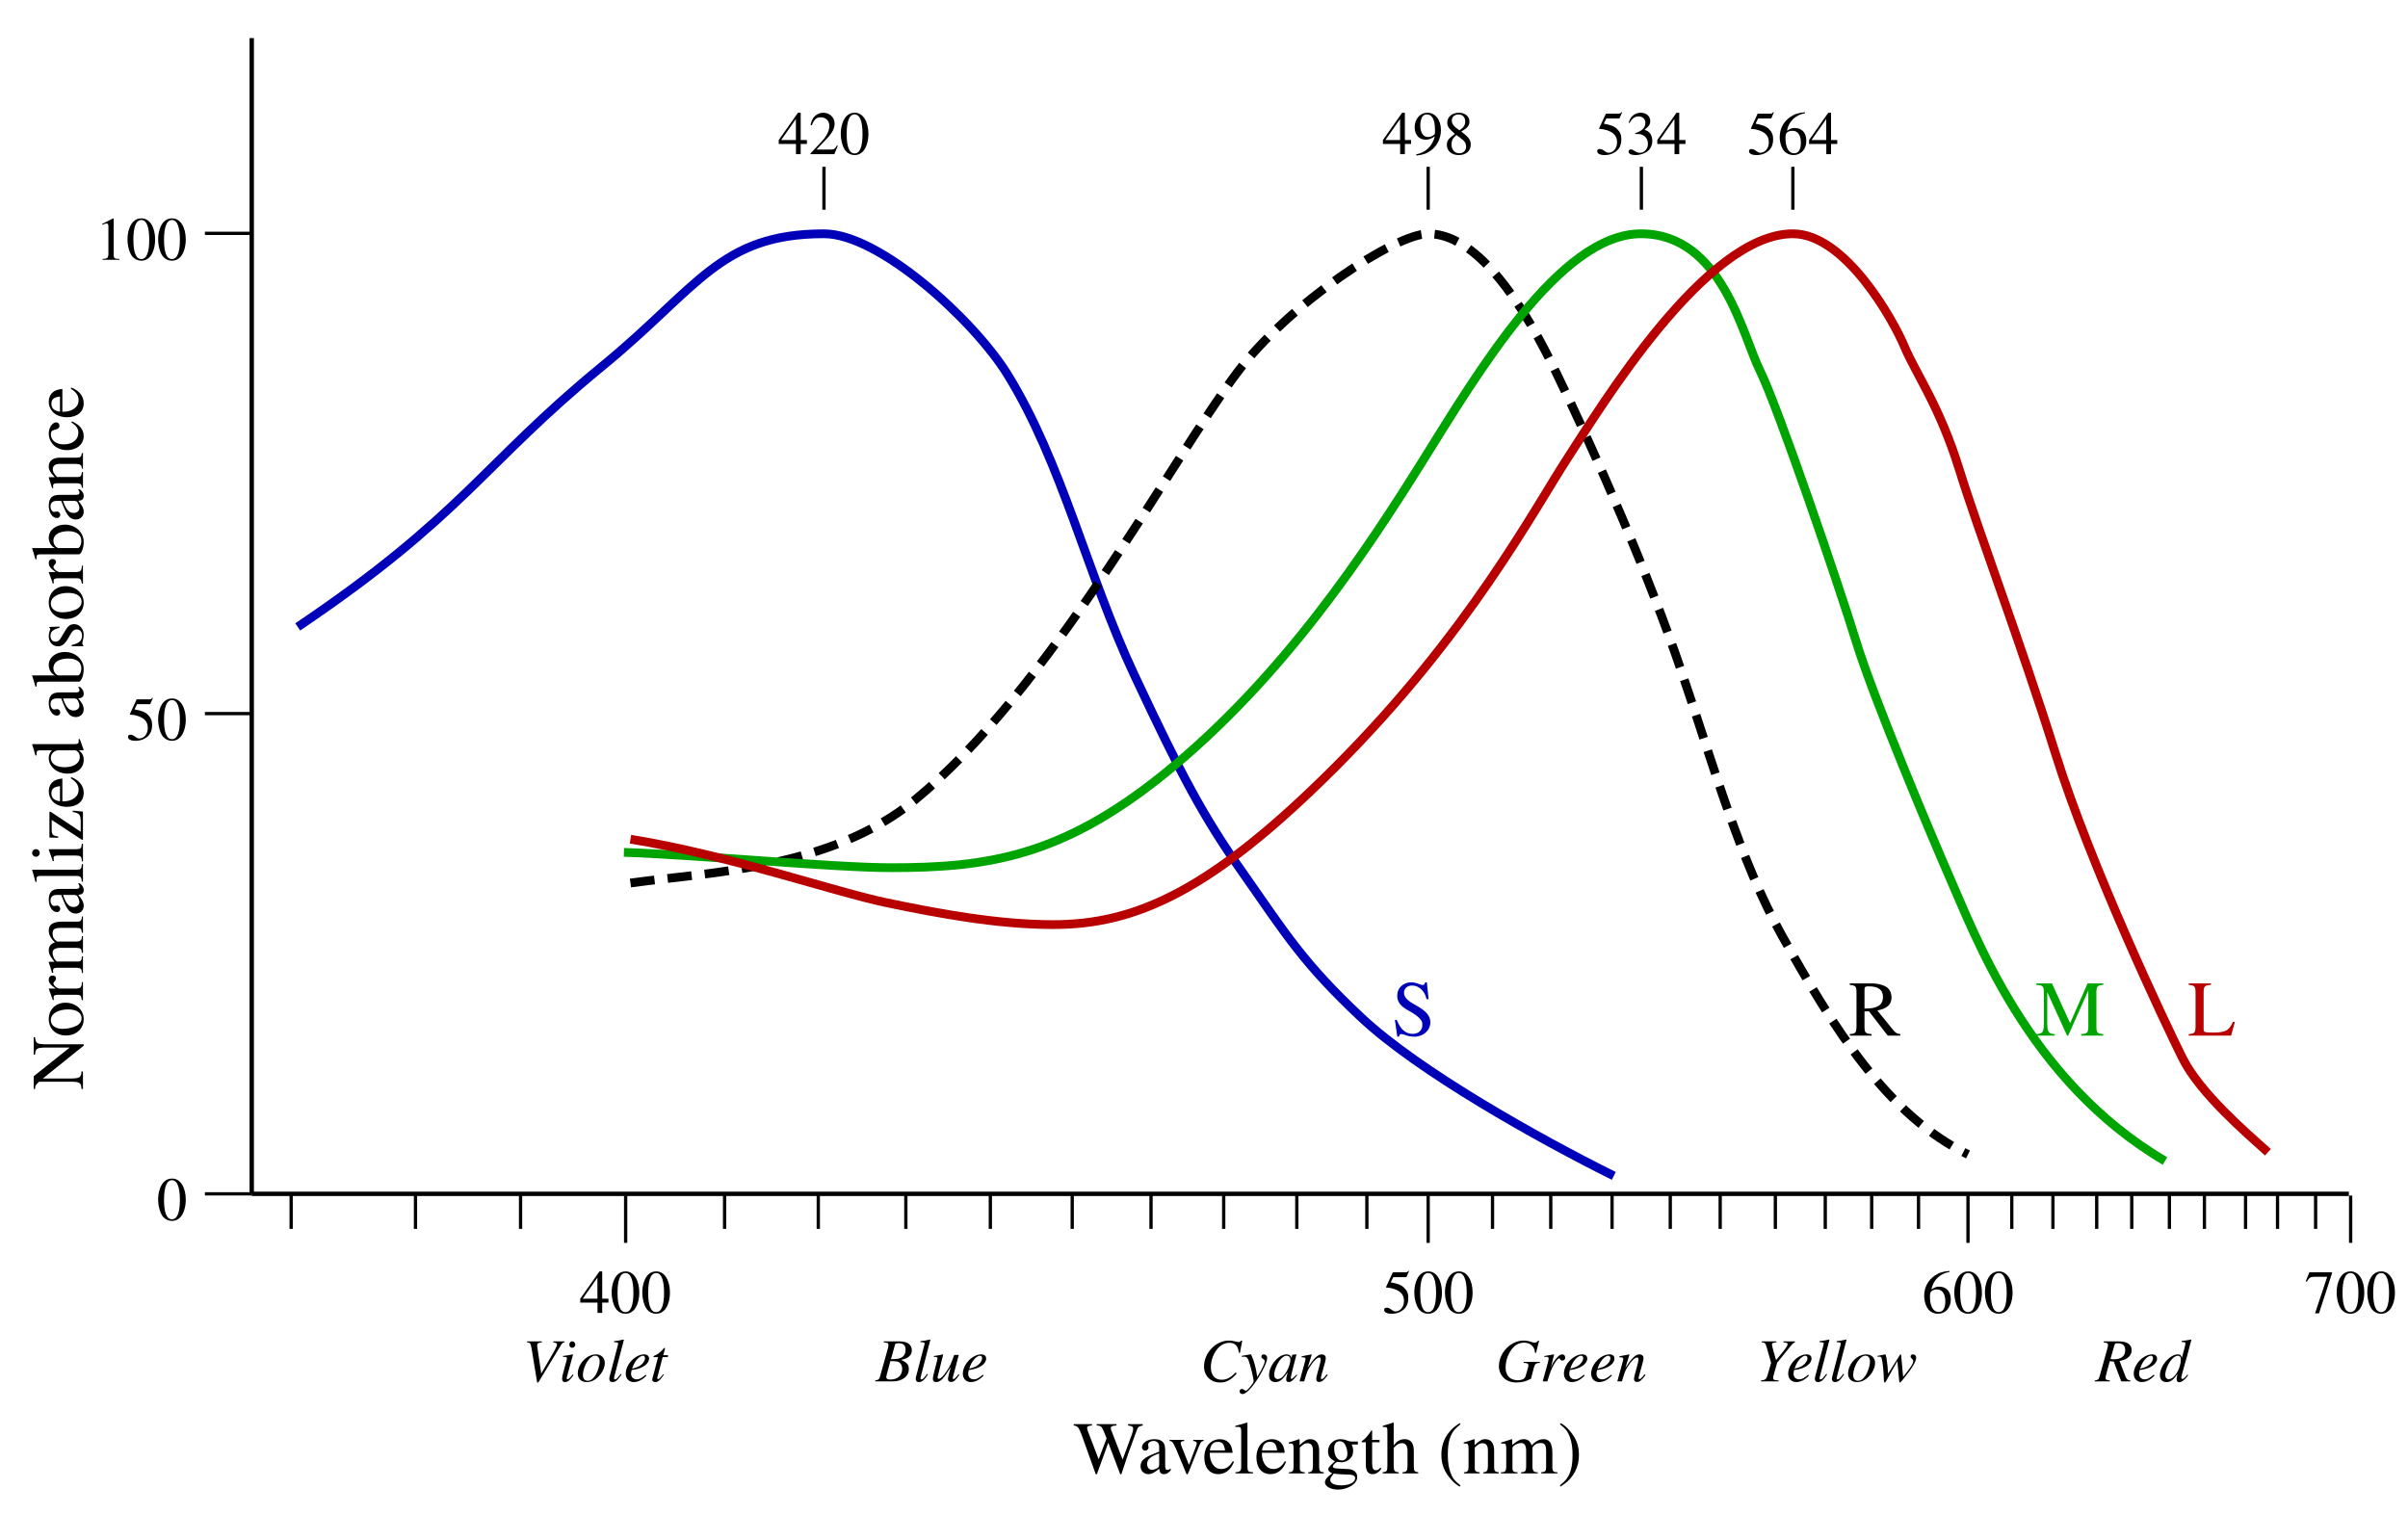
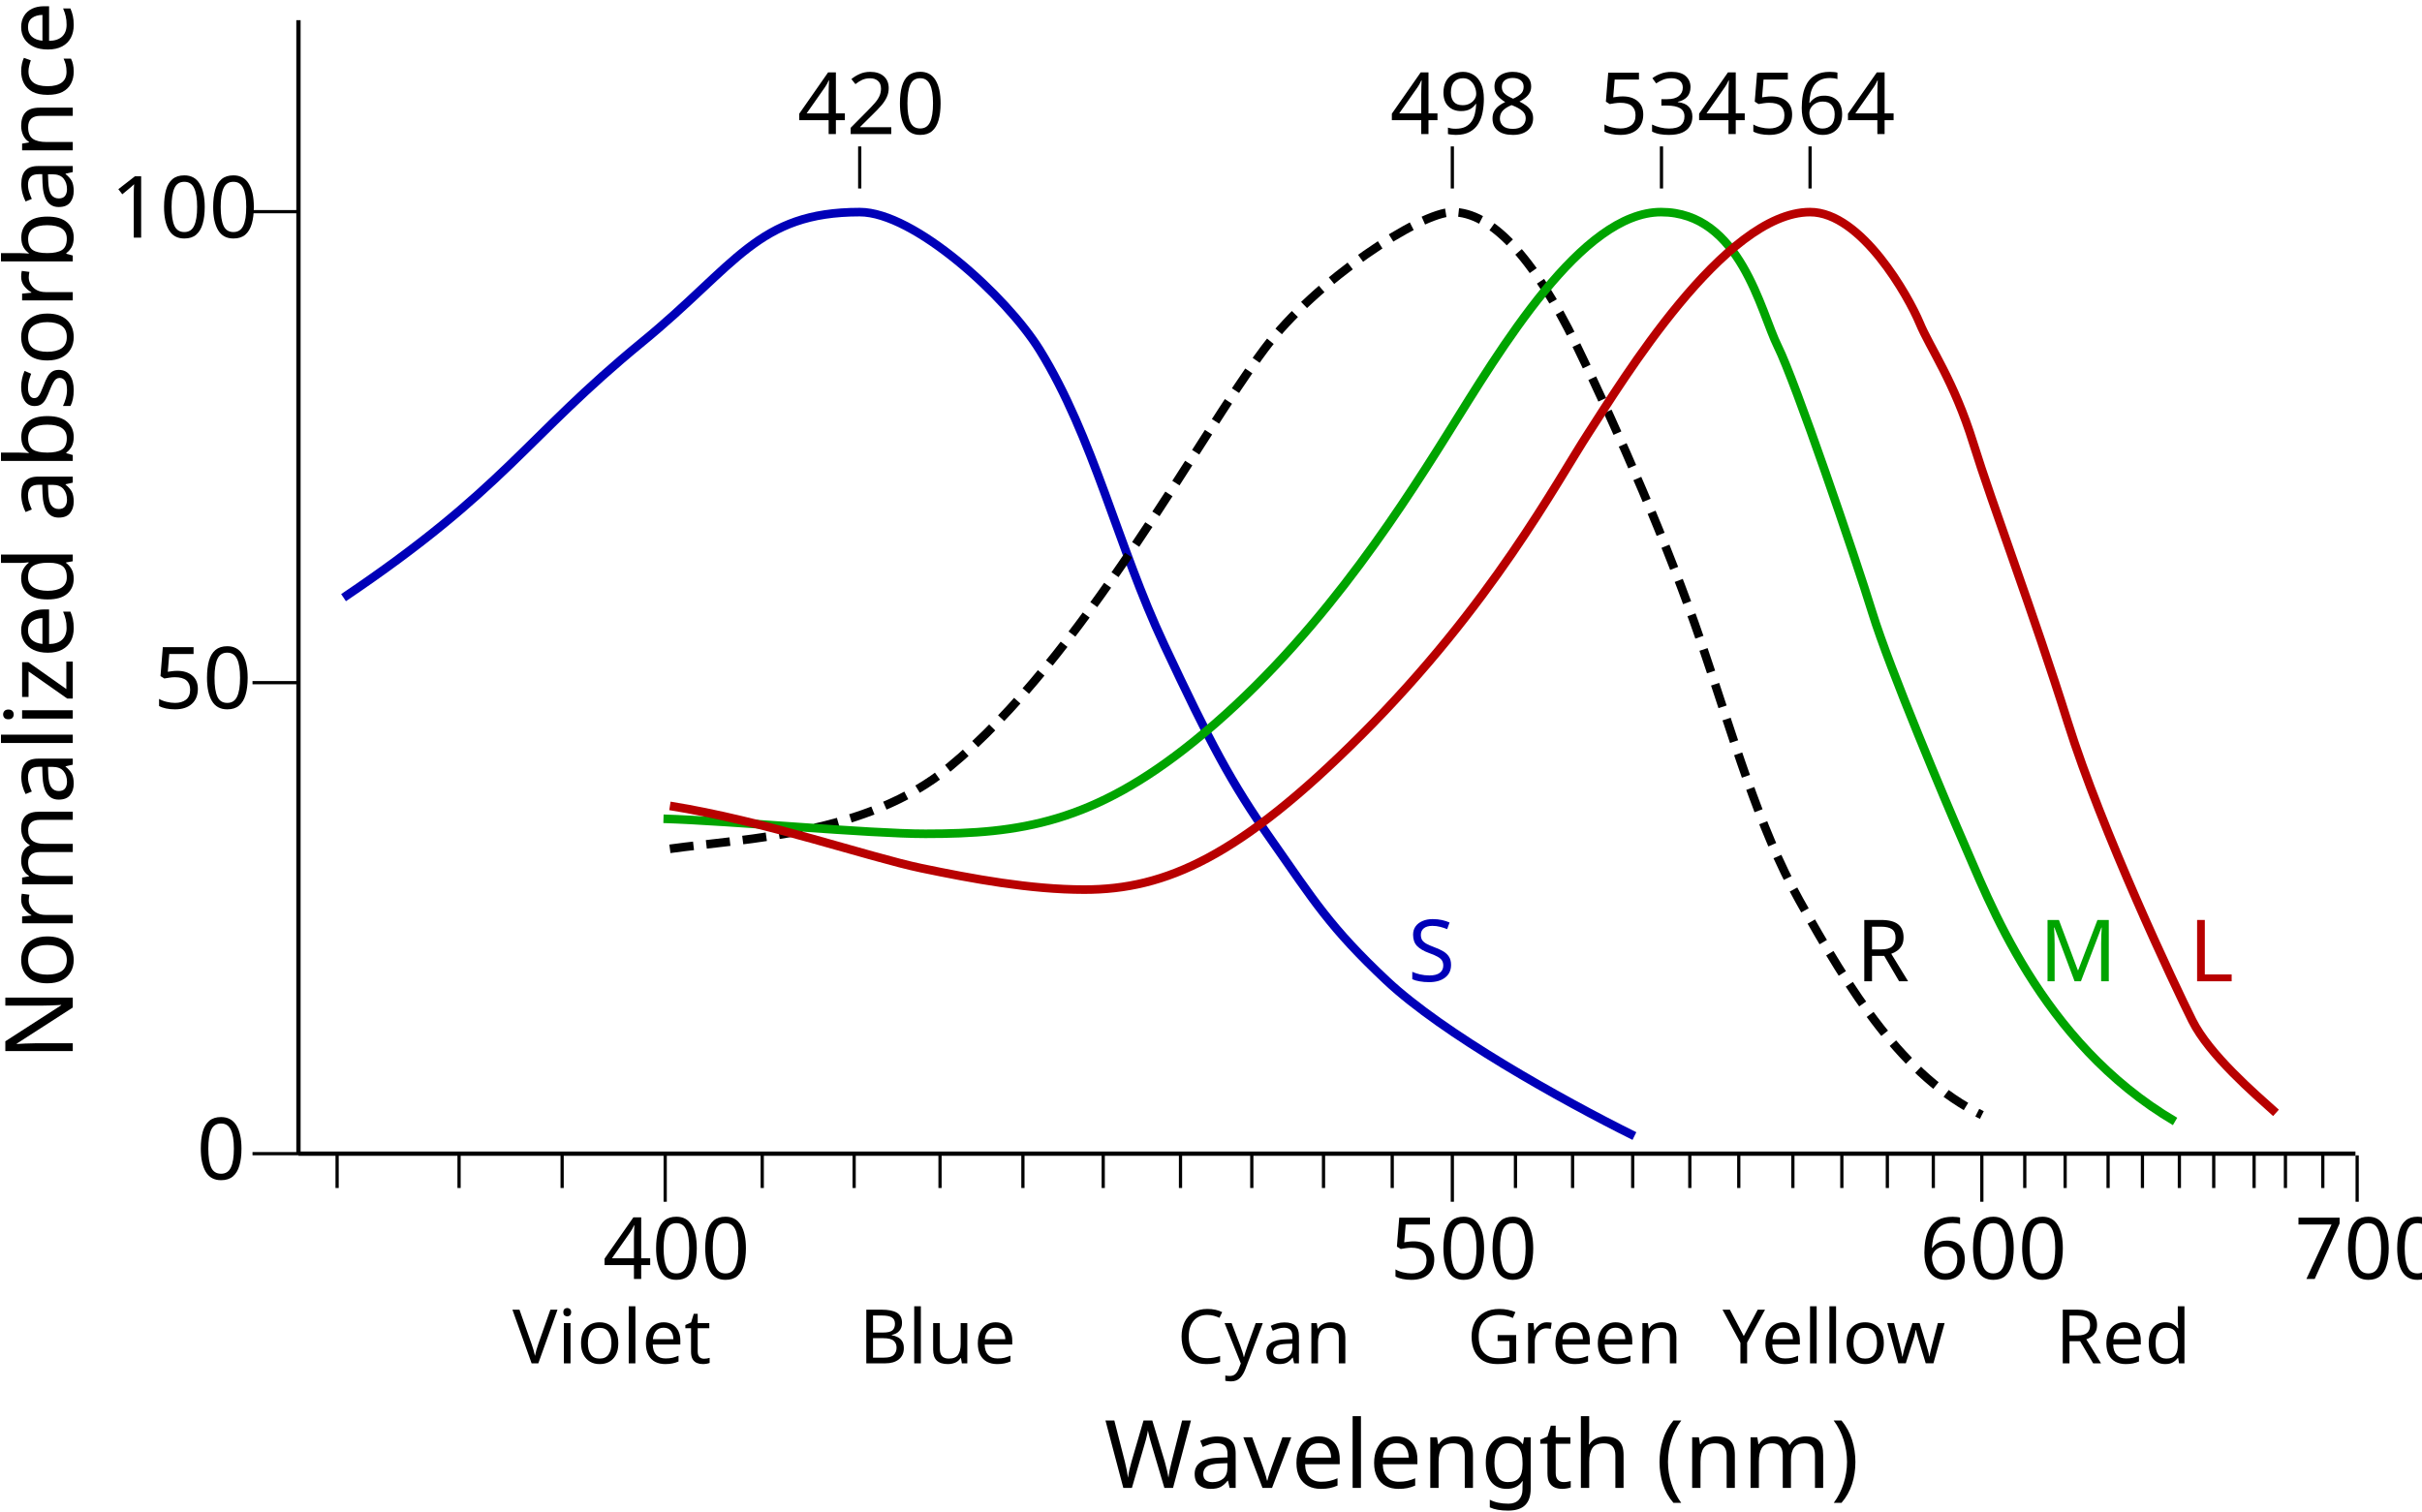
- <svg xmlns="http://www.w3.org/2000/svg" version="1.1" width="550" height="346" viewBox="0 0 550 346" style="overflow:visible;enable-background:new 0 0 550 346;">
-   <g id="Layer_2">
-     <line style="fill:none;stroke:#000000;" x1="57.5" y1="8.7" x2="57.5" y2="272.7" />
-     <line style="fill:none;stroke:#000000;" x1="57.5" y1="272.7" x2="536.5" y2="272.7" />
-     <line style="fill:none;stroke:#000000;stroke-width:0.75;" x1="66.5" y1="272.7" x2="66.5" y2="280.7" />
-     <line style="fill:none;stroke:#000000;stroke-width:0.75;" x1="118.9" y1="272.7" x2="118.9" y2="280.7" />
-     <line style="fill:none;stroke:#000000;stroke-width:0.75;" x1="186.9" y1="272.7" x2="186.9" y2="280.7" />
-     <line style="fill:none;stroke:#000000;stroke-width:0.75;" x1="226.2" y1="272.7" x2="226.2" y2="280.7" />
-     <line style="fill:none;stroke:#000000;stroke-width:0.75;" x1="244.9" y1="272.7" x2="244.9" y2="280.7" />
-     <line style="fill:none;stroke:#000000;stroke-width:0.75;" x1="279.5" y1="272.7" x2="279.5" y2="280.7" />
-     <line style="fill:none;stroke:#000000;stroke-width:0.75;" x1="312.2" y1="272.7" x2="312.2" y2="280.7" />
-     <line style="fill:none;stroke:#000000;stroke-width:0.75;" x1="354.2" y1="272.7" x2="354.2" y2="280.7" />
-     <line style="fill:none;stroke:#000000;stroke-width:0.75;" x1="381.5" y1="272.7" x2="381.5" y2="280.7" />
-     <line style="fill:none;stroke:#000000;stroke-width:0.75;" x1="405.5" y1="272.7" x2="405.5" y2="280.7" />
-     <line style="fill:none;stroke:#000000;stroke-width:0.75;" x1="459.5" y1="272.7" x2="459.5" y2="280.7" />
-     <line style="fill:none;stroke:#000000;stroke-width:0.75;" x1="536.9" y1="273.1" x2="536.9" y2="283.9" />
-     <line style="fill:none;stroke:#000000;stroke-width:0.75;" x1="528.9" y1="272.7" x2="528.9" y2="280.7" />
-     <line style="fill:none;stroke:#000000;stroke-width:0.75;" x1="520.2" y1="272.7" x2="520.2" y2="280.7" />
-     <line style="fill:none;stroke:#000000;stroke-width:0.75;" x1="503.5" y1="272.7" x2="503.5" y2="280.7" />
-     <line style="fill:none;stroke:#000000;stroke-width:0.75;" x1="427.5" y1="272.7" x2="427.5" y2="280.7" />
-     <line style="fill:none;stroke:#000000;stroke-width:0.75;" x1="262.9" y1="272.7" x2="262.9" y2="280.7" />
-     <line style="fill:none;stroke:#000000;stroke-width:0.75;" x1="296.2" y1="272.7" x2="296.2" y2="280.7" />
-     <line style="fill:none;stroke:#000000;stroke-width:0.75;" x1="340.9" y1="272.7" x2="340.9" y2="280.7" />
-     <line style="fill:none;stroke:#000000;stroke-width:0.75;" x1="368.2" y1="272.7" x2="368.2" y2="280.7" />
-     <line style="fill:none;stroke:#000000;stroke-width:0.75;" x1="392.9" y1="272.7" x2="392.9" y2="280.7" />
-     <line style="fill:none;stroke:#000000;stroke-width:0.75;" x1="449.5" y1="273.1" x2="449.5" y2="283.9" />
-     <line style="fill:none;stroke:#000000;stroke-width:0.75;" x1="495.5" y1="272.7" x2="495.5" y2="280.7" />
-     <line style="fill:none;stroke:#000000;stroke-width:0.75;" x1="478.9" y1="272.7" x2="478.9" y2="280.7" />
-     <line style="fill:none;stroke:#000000;stroke-width:0.75;" x1="512.9" y1="272.7" x2="512.9" y2="280.7" />
-     <line style="fill:none;stroke:#000000;stroke-width:0.75;" x1="468.9" y1="272.7" x2="468.9" y2="280.7" />
-     <line style="fill:none;stroke:#000000;stroke-width:0.75;" x1="416.9" y1="272.7" x2="416.9" y2="280.7" />
-     <line style="fill:none;stroke:#000000;stroke-width:0.75;" x1="438.2" y1="272.7" x2="438.2" y2="280.7" />
-     <line style="fill:none;stroke:#000000;stroke-width:0.75;" x1="486.9" y1="272.7" x2="486.9" y2="280.7" />
-     <line style="fill:none;stroke:#000000;stroke-width:0.75;" x1="326.2" y1="273.1" x2="326.2" y2="283.9" />
-     <line style="fill:none;stroke:#000000;stroke-width:0.75;" x1="165.5" y1="272.7" x2="165.5" y2="280.7" />
-     <line style="fill:none;stroke:#000000;stroke-width:0.75;" x1="206.9" y1="272.7" x2="206.9" y2="280.7" />
-     <line style="fill:none;stroke:#000000;stroke-width:0.75;" x1="94.9" y1="272.7" x2="94.9" y2="280.7" />
-     <line style="fill:none;stroke:#000000;stroke-width:0.75;" x1="142.9" y1="273.1" x2="142.9" y2="283.9" />
-     <line style="fill:none;stroke:#000000;stroke-width:0.75;" x1="57.5" y1="272.7" x2="46.8" y2="272.7" />
-     <line style="fill:none;stroke:#000000;stroke-width:0.75;" x1="57.5" y1="163" x2="46.8" y2="163" />
-     <line style="fill:none;stroke:#000000;stroke-width:0.75;" x1="57.5" y1="53.3" x2="46.8" y2="53.3" />
-     <text transform="matrix(1 0 0 1 132.3608 299.8862)" style="font-family:'Nimbus Roman No9 L',Times,serif; font-size:14;">400</text>
-     <text transform="matrix(1 0 0 1 119.3262 315.5415)">
-       <tspan x="0" y="0" style="font-family:'Nimbus Roman No9 L',Times,serif; font-style:italic; font-size:14;">Violet</tspan>
+ <svg xmlns="http://www.w3.org/2000/svg" id="svg2" style="overflow:visible" viewBox="0 0 564 352" height="352" width="564" version="1.1">
+   <defs id="defs157" />
+   <g transform="translate(0,6)" id="Layer_2">
+     <line id="line5" y2="262.7" x2="69.5" y1="-1.3" x1="69.5" style="fill:none;stroke:#000000" />
+     <line id="line7" y2="262.7" x2="548.5" y1="262.7" x1="69.5" style="fill:none;stroke:#000000" />
+     <line id="line9" y2="270.7" x2="78.5" y1="262.7" x1="78.5" style="fill:none;stroke:#000000;stroke-width:0.75" />
+     <line id="line11" y2="270.7" x2="130.9" y1="262.7" x1="130.9" style="fill:none;stroke:#000000;stroke-width:0.75" />
+     <line id="line13" y2="270.7" x2="198.9" y1="262.7" x1="198.9" style="fill:none;stroke:#000000;stroke-width:0.75" />
+     <line id="line15" y2="270.7" x2="238.2" y1="262.7" x1="238.2" style="fill:none;stroke:#000000;stroke-width:0.75" />
+     <line id="line17" y2="270.7" x2="256.9" y1="262.7" x1="256.9" style="fill:none;stroke:#000000;stroke-width:0.75" />
+     <line id="line19" y2="270.7" x2="291.5" y1="262.7" x1="291.5" style="fill:none;stroke:#000000;stroke-width:0.75" />
+     <line id="line21" y2="270.7" x2="324.2" y1="262.7" x1="324.2" style="fill:none;stroke:#000000;stroke-width:0.75" />
+     <line id="line23" y2="270.7" x2="366.2" y1="262.7" x1="366.2" style="fill:none;stroke:#000000;stroke-width:0.75" />
+     <line id="line25" y2="270.7" x2="393.5" y1="262.7" x1="393.5" style="fill:none;stroke:#000000;stroke-width:0.75" />
+     <line id="line27" y2="270.7" x2="417.5" y1="262.7" x1="417.5" style="fill:none;stroke:#000000;stroke-width:0.75" />
+     <line id="line29" y2="270.7" x2="471.5" y1="262.7" x1="471.5" style="fill:none;stroke:#000000;stroke-width:0.75" />
+     <line id="line31" y2="273.9" x2="548.9" y1="263.1" x1="548.9" style="fill:none;stroke:#000000;stroke-width:0.75" />
+     <line id="line33" y2="270.7" x2="540.9" y1="262.7" x1="540.9" style="fill:none;stroke:#000000;stroke-width:0.75" />
+     <line id="line35" y2="270.7" x2="532.2" y1="262.7" x1="532.2" style="fill:none;stroke:#000000;stroke-width:0.75" />
+     <line id="line37" y2="270.7" x2="515.5" y1="262.7" x1="515.5" style="fill:none;stroke:#000000;stroke-width:0.75" />
+     <line id="line39" y2="270.7" x2="439.5" y1="262.7" x1="439.5" style="fill:none;stroke:#000000;stroke-width:0.75" />
+     <line id="line41" y2="270.7" x2="274.9" y1="262.7" x1="274.9" style="fill:none;stroke:#000000;stroke-width:0.75" />
+     <line id="line43" y2="270.7" x2="308.2" y1="262.7" x1="308.2" style="fill:none;stroke:#000000;stroke-width:0.75" />
+     <line id="line45" y2="270.7" x2="352.9" y1="262.7" x1="352.9" style="fill:none;stroke:#000000;stroke-width:0.75" />
+     <line id="line47" y2="270.7" x2="380.2" y1="262.7" x1="380.2" style="fill:none;stroke:#000000;stroke-width:0.75" />
+     <line id="line49" y2="270.7" x2="404.9" y1="262.7" x1="404.9" style="fill:none;stroke:#000000;stroke-width:0.75" />
+     <line id="line51" y2="273.9" x2="461.5" y1="263.1" x1="461.5" style="fill:none;stroke:#000000;stroke-width:0.75" />
+     <line id="line53" y2="270.7" x2="507.5" y1="262.7" x1="507.5" style="fill:none;stroke:#000000;stroke-width:0.75" />
+     <line id="line55" y2="270.7" x2="490.9" y1="262.7" x1="490.9" style="fill:none;stroke:#000000;stroke-width:0.75" />
+     <line id="line57" y2="270.7" x2="524.9" y1="262.7" x1="524.9" style="fill:none;stroke:#000000;stroke-width:0.75" />
+     <line id="line59" y2="270.7" x2="480.9" y1="262.7" x1="480.9" style="fill:none;stroke:#000000;stroke-width:0.75" />
+     <line id="line61" y2="270.7" x2="428.9" y1="262.7" x1="428.9" style="fill:none;stroke:#000000;stroke-width:0.75" />
+     <line id="line63" y2="270.7" x2="450.2" y1="262.7" x1="450.2" style="fill:none;stroke:#000000;stroke-width:0.75" />
+     <line id="line65" y2="270.7" x2="498.9" y1="262.7" x1="498.9" style="fill:none;stroke:#000000;stroke-width:0.75" />
+     <line id="line67" y2="273.9" x2="338.2" y1="263.1" x1="338.2" style="fill:none;stroke:#000000;stroke-width:0.75" />
+     <line id="line69" y2="270.7" x2="177.5" y1="262.7" x1="177.5" style="fill:none;stroke:#000000;stroke-width:0.75" />
+     <line id="line71" y2="270.7" x2="218.9" y1="262.7" x1="218.9" style="fill:none;stroke:#000000;stroke-width:0.75" />
+     <line id="line73" y2="270.7" x2="106.9" y1="262.7" x1="106.9" style="fill:none;stroke:#000000;stroke-width:0.75" />
+     <line id="line75" y2="273.9" x2="154.9" y1="263.1" x1="154.9" style="fill:none;stroke:#000000;stroke-width:0.75" />
+     <line id="line77" y2="262.7" x2="58.8" y1="262.7" x1="69.5" style="fill:none;stroke:#000000;stroke-width:0.75" />
+     <line id="line79" y2="153" x2="58.8" y1="153" x1="69.5" style="fill:none;stroke:#000000;stroke-width:0.75" />
+     <line id="line81" y2="43.3" x2="58.8" y1="43.3" x1="69.5" style="fill:none;stroke:#000000;stroke-width:0.75" />
+     <text y="291.886" x="140.361" id="text83" style="font-style:normal;font-variant:normal;font-weight:normal;font-stretch:normal;font-size:20px;font-family:cmr10;-inkscape-font-specification:cmr10">400</text>
+     <text style="font-style:normal;font-variant:normal;font-weight:normal;font-stretch:normal;font-size:17.5px;font-family:cmmi10;-inkscape-font-specification:cmmi10" y="311.541" x="119.326" id="text85">
+       <tspan id="tspan87" style="font-style:normal;font-variant:normal;font-weight:normal;font-stretch:normal;font-size:17.5px;font-family:cmmi10;-inkscape-font-specification:cmmi10" y="311.541" x="119.326">Violet</tspan>
    </text>
-     <text transform="matrix(1 0 0 1 200.0322 315.5415)" style="font-family:'Nimbus Roman No9 L',Times,serif; font-style:italic; font-size:14;">Blue</text>
-     <text transform="matrix(1 0 0 1 274.0845 315.5415)" style="font-family:'Nimbus Roman No9 L',Times,serif; font-style:italic; font-size:14;">Cyan</text>
-     <text transform="matrix(1 0 0 1 341.623 315.5415)">
-       <tspan x="0" y="0" style="font-family:'Nimbus Roman No9 L',Times,serif; font-style:italic; font-size:14;">Green</tspan>
+     <text y="311.541" x="200.032" id="text89" style="font-style:normal;font-variant:normal;font-weight:normal;font-stretch:normal;font-size:17.5px;font-family:cmmi10;-inkscape-font-specification:cmmi10">Blue</text>
+     <text y="311.541" x="274.084" id="text91" style="font-style:normal;font-variant:normal;font-weight:normal;font-stretch:normal;font-size:17.5px;font-family:cmmi10;-inkscape-font-specification:cmmi10">Cyan</text>
+     <text style="font-style:normal;font-variant:normal;font-weight:normal;font-stretch:normal;font-size:17.5px;font-family:cmmi10;-inkscape-font-specification:cmmi10" y="311.541" x="341.623" id="text93">
+       <tspan id="tspan95" style="font-style:normal;font-variant:normal;font-weight:normal;font-stretch:normal;font-size:17.5px;font-family:cmmi10;-inkscape-font-specification:cmmi10" y="311.541" x="341.623">Green</tspan>
    </text>
-     <text transform="matrix(1 0 0 1 401.1113 315.5415)">
-       <tspan x="0" y="0" style="font-family:'Nimbus Roman No9 L',Times,serif; font-style:italic; font-size:14;">Yellow</tspan>
+     <text style="font-style:normal;font-variant:normal;font-weight:normal;font-stretch:normal;font-size:17.5px;font-family:cmmi10;-inkscape-font-specification:cmmi10" y="311.541" x="401.111" id="text97">
+       <tspan id="tspan99" style="font-style:normal;font-variant:normal;font-weight:normal;font-stretch:normal;font-size:17.5px;font-family:cmmi10;-inkscape-font-specification:cmmi10" y="311.541" x="401.111">Yellow</tspan>
    </text>
-     <text transform="matrix(1 0 0 1 478.6455 315.5415)" style="font-family:'Nimbus Roman No9 L',Times,serif; font-style:italic; font-size:14;">Red</text>
-     <text transform="matrix(1 0 0 1 35.7764 278.6772)" style="font-family:'Nimbus Roman No9 L',Times,serif; font-size:14;">0</text>
-     <text transform="matrix(1 0 0 1 28.7764 169.0117)" style="font-family:'Nimbus Roman No9 L',Times,serif; font-size:14;">50</text>
-     <text transform="matrix(1 0 0 1 21.7764 59.3457)" style="font-family:'Nimbus Roman No9 L',Times,serif; font-size:14;">100</text>
-     <line style="fill:none;stroke:#000000;stroke-width:0.75;" x1="188.2" y1="38.1" x2="188.2" y2="47.9" />
-     <text transform="matrix(1 0 0 1 177.6943 35.2192)" style="font-family:'Nimbus Roman No9 L',Times,serif; font-size:14;">420</text>
-     <text transform="matrix(1 0 0 1 317.8555 236.5522)" style="fill:#0000B8; font-family:'Nimbus Roman No9 L',Times,serif; font-size:18;">S</text>
-     <text transform="matrix(1 0 0 1 422.1914 236.5522)" style="font-family:'Nimbus Roman No9 L',Times,serif; font-size:18;">R</text>
-     <text transform="matrix(1 0 0 1 464.8584 236.5522)" style="fill:#00A400; font-family:'Nimbus Roman No9 L',Times,serif; font-size:18;">M</text>
-     <text transform="matrix(1 0 0 1 499.6934 236.5522)" style="fill:#B80000; font-family:'Nimbus Roman No9 L',Times,serif; font-size:18;">L</text>
-     <line style="fill:none;stroke:#000000;stroke-width:0.75;" x1="374.9" y1="38.1" x2="374.9" y2="47.9" />
-     <text transform="matrix(1 0 0 1 364.3604 35.2192)" style="font-family:'Nimbus Roman No9 L',Times,serif; font-size:14;">534</text>
-     <line style="fill:none;stroke:#000000;stroke-width:0.75;" x1="326.2" y1="38.1" x2="326.2" y2="47.9" />
-     <text transform="matrix(1 0 0 1 315.6934 35.2192)" style="font-family:'Nimbus Roman No9 L',Times,serif; font-size:14;">498</text>
-     <line style="fill:none;stroke:#000000;stroke-width:0.75;" x1="409.5" y1="38.1" x2="409.5" y2="47.9" />
-     <text transform="matrix(1 0 0 1 399.0293 35.2192)" style="font-family:'Nimbus Roman No9 L',Times,serif; font-size:14;">564</text>
-     <text transform="matrix(1 0 0 1 315.6943 299.8862)" style="font-family:'Nimbus Roman No9 L',Times,serif; font-size:14;">500</text>
-     <text transform="matrix(1 0 0 1 245.1592 336.5532)">
-       <tspan x="0" y="0" style="font-family:'Nimbus Roman No9 L',Times,serif; font-size:17;">Wavelength (nm)</tspan>
+     <text y="311.541" x="478.646" id="text101" style="font-style:normal;font-variant:normal;font-weight:normal;font-stretch:normal;font-size:17.5px;font-family:cmmi10;-inkscape-font-specification:cmmi10">Red</text>
+     <text y="268.677" x="45.776" id="text103" style="font-style:normal;font-variant:normal;font-weight:normal;font-stretch:normal;font-size:20px;font-family:cmr10;-inkscape-font-specification:cmr10">0</text>
+     <text y="159.012" x="35.776" id="text105" style="font-style:normal;font-variant:normal;font-weight:normal;font-stretch:normal;font-size:20px;font-family:cmr10;-inkscape-font-specification:cmr10">50</text>
+     <text y="49.346" x="25.776" id="text107" style="font-style:normal;font-variant:normal;font-weight:normal;font-stretch:normal;font-size:20px;font-family:cmr10;-inkscape-font-specification:cmr10">100</text>
+     <line id="line109" y2="37.9" x2="200.2" y1="28.1" x1="200.2" style="fill:none;stroke:#000000;stroke-width:0.75" />
+     <text y="25.219" x="185.694" id="text111" style="font-style:normal;font-variant:normal;font-weight:normal;font-stretch:normal;font-size:20px;font-family:cmr10;-inkscape-font-specification:cmr10">420</text>
+     <text y="222.552" x="327.856" id="text113" style="font-style:normal;font-variant:normal;font-weight:normal;font-stretch:normal;font-size:20px;font-family:cmr10;-inkscape-font-specification:cmr10;fill:#0000b8">S</text>
+     <text y="222.552" x="432.191" id="text115" style="font-style:normal;font-variant:normal;font-weight:normal;font-stretch:normal;font-size:20px;font-family:cmr10;-inkscape-font-specification:cmr10">R</text>
+     <text y="222.552" x="474.858" id="text117" style="font-style:normal;font-variant:normal;font-weight:normal;font-stretch:normal;font-size:20px;font-family:cmr10;-inkscape-font-specification:cmr10;fill:#00a400">M</text>
+     <text y="222.552" x="509.693" id="text119" style="font-style:normal;font-variant:normal;font-weight:normal;font-stretch:normal;font-size:20px;font-family:cmr10;-inkscape-font-specification:cmr10;fill:#b80000">L</text>
+     <line id="line121" y2="37.9" x2="386.9" y1="28.1" x1="386.9" style="fill:none;stroke:#000000;stroke-width:0.75" />
+     <text y="25.219" x="372.36" id="text123" style="font-style:normal;font-variant:normal;font-weight:normal;font-stretch:normal;font-size:20px;font-family:cmr10;-inkscape-font-specification:cmr10">534</text>
+     <line id="line125" y2="37.9" x2="338.2" y1="28.1" x1="338.2" style="fill:none;stroke:#000000;stroke-width:0.75" />
+     <text y="25.219" x="323.693" id="text127" style="font-style:normal;font-variant:normal;font-weight:normal;font-stretch:normal;font-size:20px;font-family:cmr10;-inkscape-font-specification:cmr10">498</text>
+     <line id="line129" y2="37.9" x2="421.5" y1="28.1" x1="421.5" style="fill:none;stroke:#000000;stroke-width:0.75" />
+     <text y="25.219" x="407.029" id="text131" style="font-style:normal;font-variant:normal;font-weight:normal;font-stretch:normal;font-size:20px;font-family:cmr10;-inkscape-font-specification:cmr10">564</text>
+     <text y="291.886" x="323.694" id="text133" style="font-style:normal;font-variant:normal;font-weight:normal;font-stretch:normal;font-size:20px;font-family:cmr10;-inkscape-font-specification:cmr10">500</text>
+     <text style="font-style:normal;font-variant:normal;font-weight:normal;font-stretch:normal;font-size:22px;font-family:cmr10;-inkscape-font-specification:cmr10" y="340.553" x="257.159" id="text135">
+       <tspan id="tspan137" style="font-style:normal;font-variant:normal;font-weight:normal;font-stretch:normal;font-size:22px;font-family:cmr10;-inkscape-font-specification:cmr10" y="340.553" x="257.159">Wavelength (nm)</tspan>
    </text>
-     <text transform="matrix(-4.371139e-08 -1 1 -4.371139e-08 18.9473 248.9448)" style="font-family:'Nimbus Roman No9 L',Times,serif; font-size:17;">Normalized absorbance</text>
-     <text transform="matrix(1 0 0 1 439.0273 299.8862)" style="font-family:'Nimbus Roman No9 L',Times,serif; font-size:14;">600</text>
-     <text transform="matrix(1 0 0 1 526.3604 299.8862)" style="font-family:'Nimbus Roman No9 L',Times,serif; font-size:14;">700</text>
-     <path style="fill:none;stroke:#0000B8;stroke-width:2;" d="M68,143.2c37.7-25.4,42.3-37.2,69.5-59.5c22-18,26.9-30.3,50.7-30.3c12.7,0,34.2,19.7,41.9,32.1   c12.5,20.2,18.2,45.7,29,68.7s15.5,32,25,45.5c9.8,14,13.7,20.4,26.8,32.7s40.4,27.6,57.7,36.2" />
-     <path style="fill:none;stroke:#000000;stroke-width:2;stroke-dasharray:5.54 3;" d="M144,201.7c18-2.5,45.8-3.2,65-19c31-25.5,58.2-77.1,73.5-97.5c12-16,36.2-31.8,43.7-31.8   c9,0,18.8,10.3,28.8,30.8s21.5,47,29,69s13.5,43.5,23,60.5c11.8,21.1,24,41,42.5,50" />
-     <path style="fill:none;stroke:#00A400;stroke-width:2;" d="M142.5,194.7c16,0.5,48,3.5,61,3.5c22,0,39-2.5,62.5-21.5c27.3-22.1,46.5-51.5,59-71.5s31.3-51.8,49.8-51.8   S398,76.7,402,84.7s18,49,22,62s17.5,45,21,53c6,13.5,18,47,49.5,65.5" />
-     <path style="fill:none;stroke:#B80000;stroke-width:2;" d="M144,191.7c22,3.5,46.5,12,58.5,14.5s25.5,5,38,5c19,0,36.2-7.7,64.5-36c30.5-30.5,45.5-59,53-70.5   s31.5-51.3,51.5-51.3c12,0,23,19.8,25.5,25.8s8,13.5,12.5,28s14,39.5,22,65s25,61.5,29,69.5s14.5,17,19.5,21.5" />
-     <rect style="fill:none;" width="550" height="346" />
+     <text y="16.947" x="-240.945" id="text139" style="font-style:normal;font-variant:normal;font-weight:normal;font-stretch:normal;font-size:22px;font-family:cmr10;-inkscape-font-specification:cmr10" transform="matrix(-4.371139e-8,-1,1,-4.371139e-8,0,0)">
+       <tspan id="tspan4227" style="font-style:normal;font-variant:normal;font-weight:normal;font-stretch:normal;font-size:22px;font-family:cmr10;-inkscape-font-specification:cmr10">Normalized absorbance</tspan>
+     </text>
+     <text y="291.886" x="447.027" id="text141" style="font-style:normal;font-variant:normal;font-weight:normal;font-stretch:normal;font-size:20px;font-family:cmr10;-inkscape-font-specification:cmr10">600</text>
+     <text y="291.886" x="534.36" id="text143" style="font-style:normal;font-variant:normal;font-weight:normal;font-stretch:normal;font-size:20px;font-family:cmr10;-inkscape-font-specification:cmr10">700</text>
+     <path id="path145" d="m 80,133.2 c 37.7,-25.4 42.3,-37.2 69.5,-59.5 22,-18 26.9,-30.3 50.7,-30.3 12.7,0 34.2,19.7 41.9,32.1 12.5,20.2 18.2,45.7 29,68.7 10.8,23 15.5,32 25,45.5 9.8,14 13.7,20.4 26.8,32.7 13.1,12.3 40.4,27.6 57.7,36.2" style="fill:none;stroke:#0000b8;stroke-width:2" />
+     <path id="path147" d="m 156,191.7 c 18,-2.5 45.8,-3.2 65,-19 31,-25.5 58.2,-77.1 73.5,-97.5 12,-16 36.2,-31.8 43.7,-31.8 9,0 18.8,10.3 28.8,30.8 10,20.5 21.5,47 29,69 7.5,22 13.5,43.5 23,60.5 11.8,21.1 24,41 42.5,50" style="fill:none;stroke:#000000;stroke-width:2;stroke-dasharray:5.54, 3" />
+     <path id="path149" d="m 154.5,184.7 c 16,0.5 48,3.5 61,3.5 22,0 39,-2.5 62.5,-21.5 27.3,-22.1 46.5,-51.5 59,-71.5 12.5,-20 31.3,-51.8 49.8,-51.8 18.5,0 23.2,23.3 27.2,31.3 4,8 18,49 22,62 4,13 17.5,45 21,53 6,13.5 18,47 49.5,65.5" style="fill:none;stroke:#00a400;stroke-width:2" />
+     <path id="path151" d="m 156,181.7 c 22,3.5 46.5,12 58.5,14.5 12,2.5 25.5,5 38,5 19,0 36.2,-7.7 64.5,-36 30.5,-30.5 45.5,-59 53,-70.5 7.5,-11.5 31.5,-51.3 51.5,-51.3 12,0 23,19.8 25.5,25.8 2.5,6 8,13.5 12.5,28 4.5,14.5 14,39.5 22,65 8,25.5 25,61.5 29,69.5 4,8 14.5,17 19.5,21.5" style="fill:none;stroke:#b80000;stroke-width:2" />
+     <rect y="-6" x="0" id="rect153" height="346" width="550" style="fill:none" />
  </g>
</svg>
